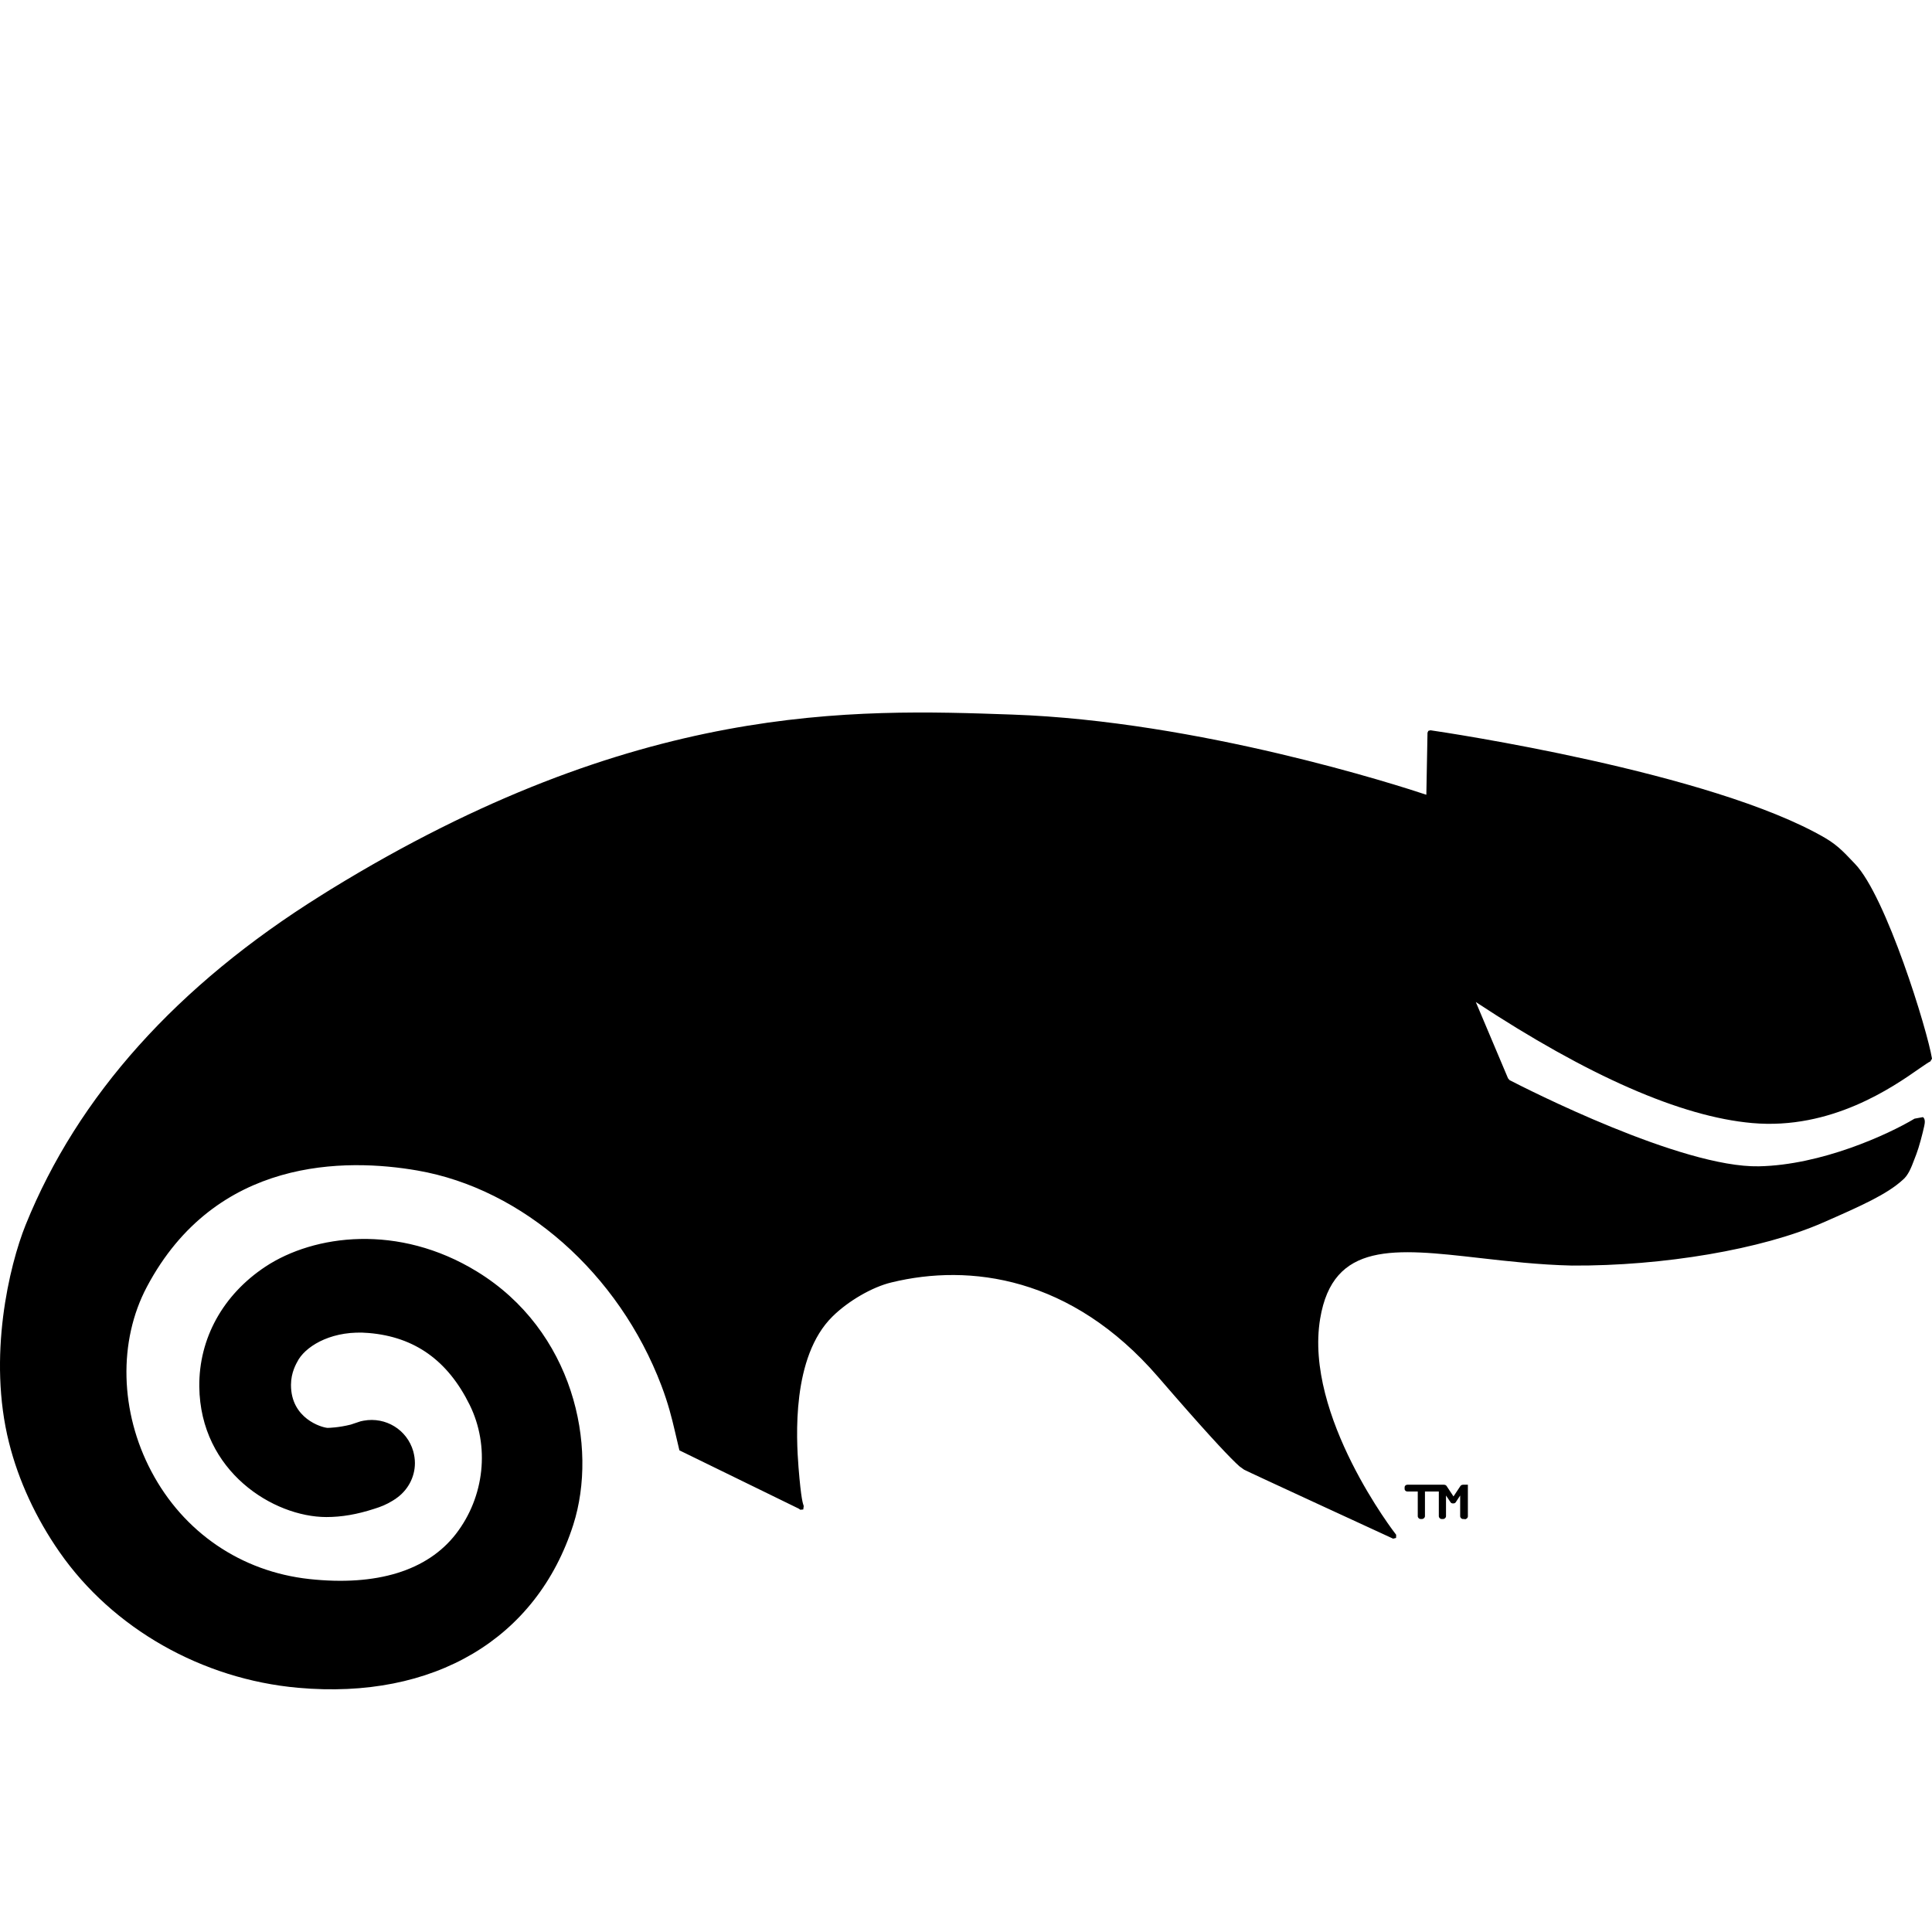
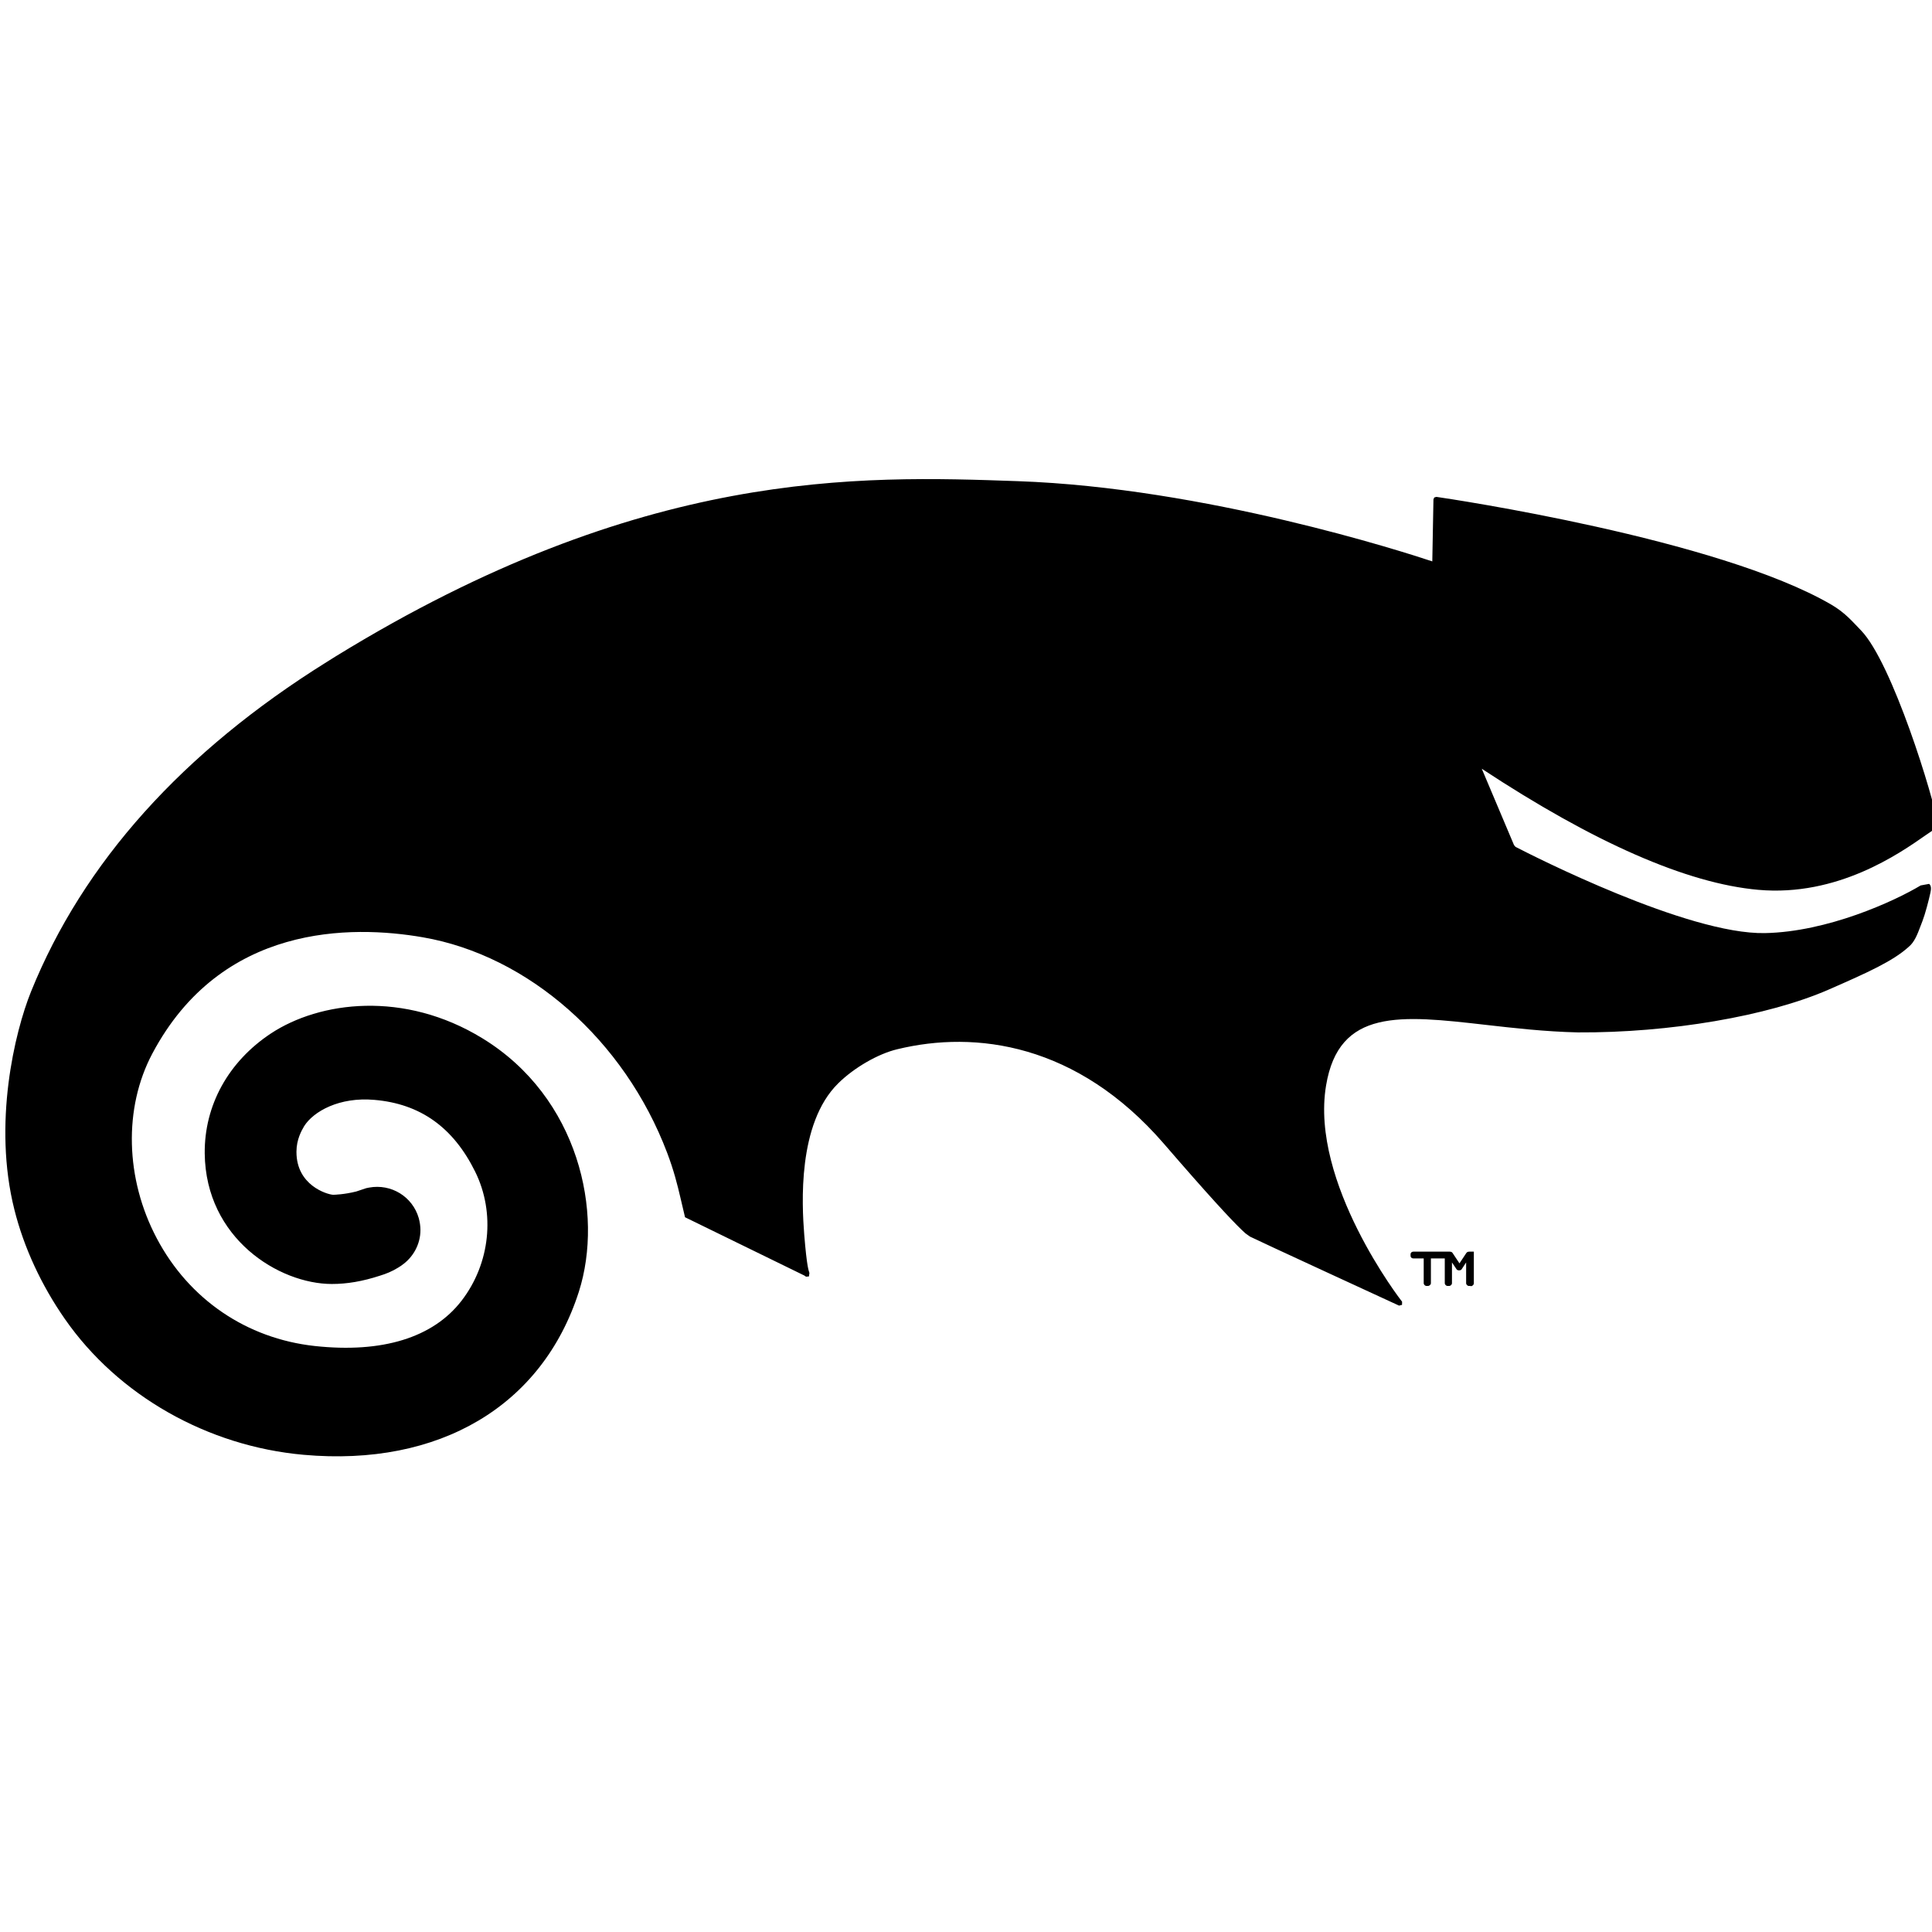
- <svg xmlns="http://www.w3.org/2000/svg" width="512" height="512" id="svg3037" version="1.1">
+ <svg xmlns="http://www.w3.org/2000/svg" width="512" height="512" viewBox="53 76 286 145" id="svg3037" version="1.1">
  <defs id="defs5498" />
-   <g id="layer1" transform="translate(-100.7592,-484.9551)">
-     <g id="g3159" transform="matrix(1.806219,0,0,1.806226,100.7592,484.9551)">
-       <g id="layer1-5" transform="matrix(0.9907179,0,0,0.9907141,-56.41109,27.59053)">
-         <g transform="translate(3.148271,1.246765)" id="g4630">
+   <g id="layer1">
+     <g id="g3159">
+       <g id="layer1-5">
+         <g id="g4630">
          <path id="path1977" d="m 309.617,124.888 c -6.673,-0.245 -11.912,-5.871 -11.689,-12.554 0.103,-3.236 1.486,-6.226 3.836,-8.434 2.36,-2.207 5.442,-3.357 8.678,-3.235 6.683,0.234 11.923,5.85 11.698,12.543 -0.101,3.225 -1.465,6.216 -3.825,8.434 -2.371,2.198 -5.453,3.347 -8.698,3.246 l 1.7e-4,0 z m 2.809,-10.978 c 2.97,0 5.381,-1.607 5.381,-3.58 0,-1.984 -2.411,-3.591 -5.381,-3.591 -2.972,0 -5.373,1.608 -5.373,3.591 0,1.973 2.401,3.58 5.373,3.58" />
          <path id="path1979" d="m 172.321,194.493 0.429,-0.04 0.07,-0.509 c -0.11,-0.399 -0.369,-0.758 -0.769,-5.708 -0.34,-4.381 -1.028,-16.395 5.019,-22.353 2.346,-2.325 5.928,-4.391 8.753,-5.059 11.586,-2.824 26.624,-0.868 39.467,13.981 6.627,7.674 9.88,11.176 11.507,12.743 l 0.558,0.519 0.679,0.489 c 0.529,0.299 22.073,10.219 22.073,10.219 l 0.439,-0.11 0.011,-0.468 c -0.14,-0.16 -13.651,-17.614 -11.257,-31.994 1.896,-11.456 11.017,-10.428 23.621,-8.992 4.121,0.469 8.812,1.008 13.662,1.118 13.541,0.08 28.131,-2.405 37.123,-6.337 5.818,-2.544 9.53,-4.221 11.855,-6.337 0.837,-0.688 1.276,-1.826 1.726,-3.024 l 0.31,-0.808 c 0.378,-0.968 0.927,-3.044 1.168,-4.172 0.11,-0.499 0.16,-1.038 -0.191,-1.307 l -1.247,0.229 c -3.941,2.365 -13.812,6.876 -23.052,7.056 -11.446,0.239 -34.518,-11.517 -36.923,-12.764 l -0.229,-0.269 c -0.58,-1.378 -4.042,-9.571 -4.771,-11.296 16.606,10.937 30.377,16.985 40.925,17.923 11.736,1.047 20.887,-5.359 24.799,-8.094 0.768,-0.519 1.347,-0.938 1.586,-1.027 l 0.25,-0.409 c -0.65,-4.121 -6.787,-24.08 -11.417,-28.87 -1.287,-1.317 -2.315,-2.594 -4.391,-3.812 -16.775,-9.779 -56.602,-15.688 -58.468,-15.957 l -0.319,0.09 -0.119,0.279 c 0,0 -0.15,8.263 -0.171,9.181 -4.072,-1.358 -33.639,-10.908 -61.363,-11.876 C 180.165,75.9 148.061,74.782 102.695,102.664 l -1.337,0.838 c -21.335,13.312 -36.065,29.718 -43.769,48.799 -2.415,5.997 -5.668,19.54 -2.455,32.283 1.397,5.579 3.982,11.167 7.475,16.177 7.874,11.316 21.096,18.831 35.336,20.098 20.098,1.796 35.327,-7.235 40.745,-24.14 3.722,-11.666 0,-28.78 -14.27,-37.511 -11.606,-7.115 -24.1,-5.489 -31.335,-0.709 -6.287,4.171 -9.849,10.637 -9.779,17.753 0.14,12.604 11.007,19.31 18.811,19.32 2.275,0 4.55,-0.389 7.125,-1.227 0.909,-0.28 1.776,-0.619 2.724,-1.208 l 0.29,-0.189 0.189,-0.11 -0.07,0.03 c 1.786,-1.198 2.864,-3.173 2.864,-5.289 0,-0.579 -0.09,-1.168 -0.25,-1.757 -0.918,-3.183 -4.072,-5.119 -7.345,-4.521 l -0.439,0.09 -0.599,0.199 -0.868,0.29 c -1.796,0.449 -3.154,0.479 -3.433,0.488 -0.918,-0.06 -5.419,-1.406 -5.419,-6.336 l 0,-0.06 c 0.011,-1.806 0.739,-3.074 1.138,-3.762 1.387,-2.196 5.219,-4.351 10.398,-3.892 6.787,0.578 11.676,4.062 14.919,10.628 3.014,6.107 2.226,13.611 -2.026,19.12 -4.221,5.459 -11.735,7.774 -21.735,6.686 -10.079,-1.107 -18.601,-6.905 -23.371,-15.936 -4.67,-8.822 -4.93,-19.29 -0.668,-27.333 10.209,-19.26 29.478,-19.061 40.047,-17.234 15.647,2.704 29.848,15.228 36.165,31.884 1.008,2.655 1.526,4.76 1.975,6.676 l 0.679,2.884 17.672,8.632 0.24,0.17 4.8e-4,-1.5e-4 z m 125.618,-94.004 c -3.332,3.093 -5.239,7.315 -5.399,11.865 -0.308,9.38 7.056,17.284 16.436,17.634 4.571,0.15 8.902,-1.458 12.224,-4.571 3.323,-3.103 5.23,-7.315 5.399,-11.855 0.319,-9.39 -7.046,-17.304 -16.445,-17.643 -4.551,-0.15 -8.892,1.457 -12.215,4.57" />
          <path d="m 270.659,195.865 -0.197,0 c -0.228,0 -0.426,-0.198 -0.426,-0.426 l 0,-3.057 -0.669,1.019 c -0.076,0.106 -0.213,0.152 -0.334,0.152 l -0.076,0 c -0.121,0 -0.259,-0.046 -0.334,-0.152 l -0.684,-1.019 0,3.057 c 0,0.228 -0.198,0.426 -0.441,0.426 l -0.197,0 c -0.228,0 -0.426,-0.198 -0.426,-0.426 l 0,-3.65 -2.054,0 0,3.65 c 0,0.228 -0.213,0.426 -0.456,0.426 l -0.183,0 c -0.228,0 -0.426,-0.198 -0.426,-0.426 l 0,-3.65 -1.536,0 c -0.228,0 -0.411,-0.152 -0.411,-0.395 l 0,-0.213 c 0,-0.243 0.183,-0.396 0.411,-0.396 l 5.384,0 c 0.213,0 0.35,0.076 0.426,0.198 l 1.019,1.536 1.019,-1.536 c 0.076,-0.107 0.198,-0.198 0.426,-0.198 l 0.684,0 0,4.684 c 0,0.228 -0.213,0.426 -0.456,0.426" id="path2095" />
        </g>
      </g>
    </g>
  </g>
</svg>
